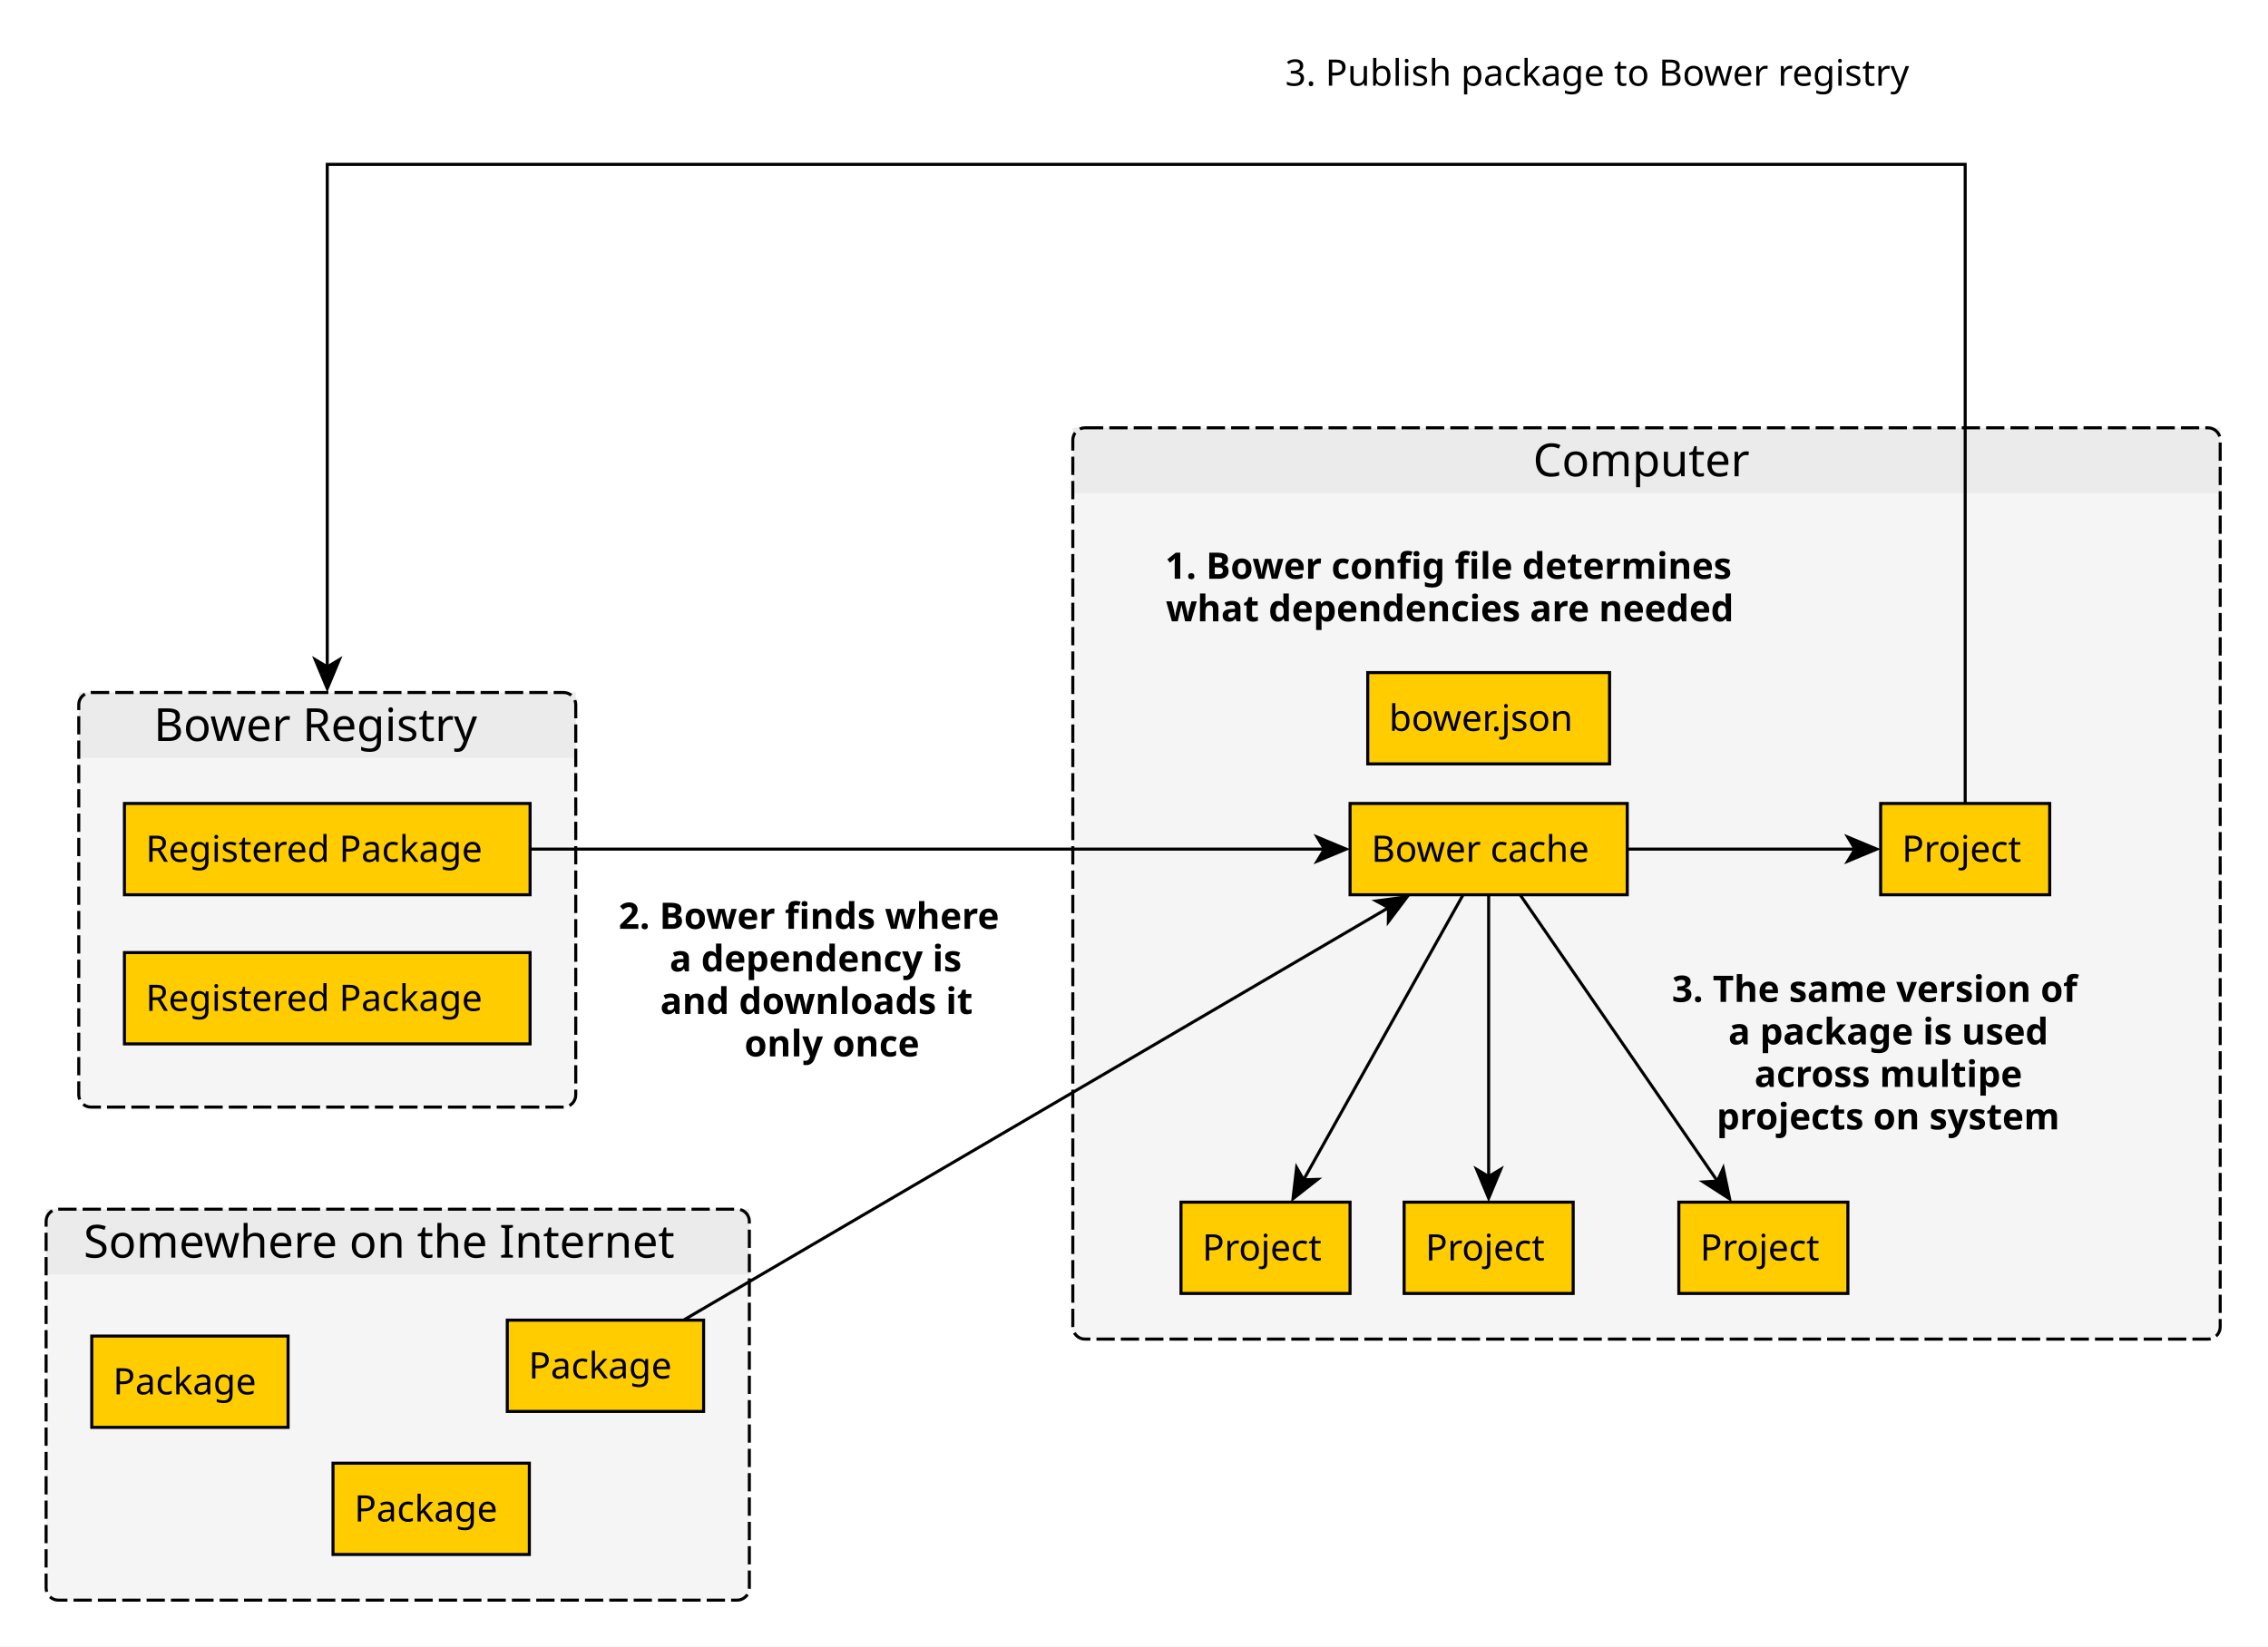
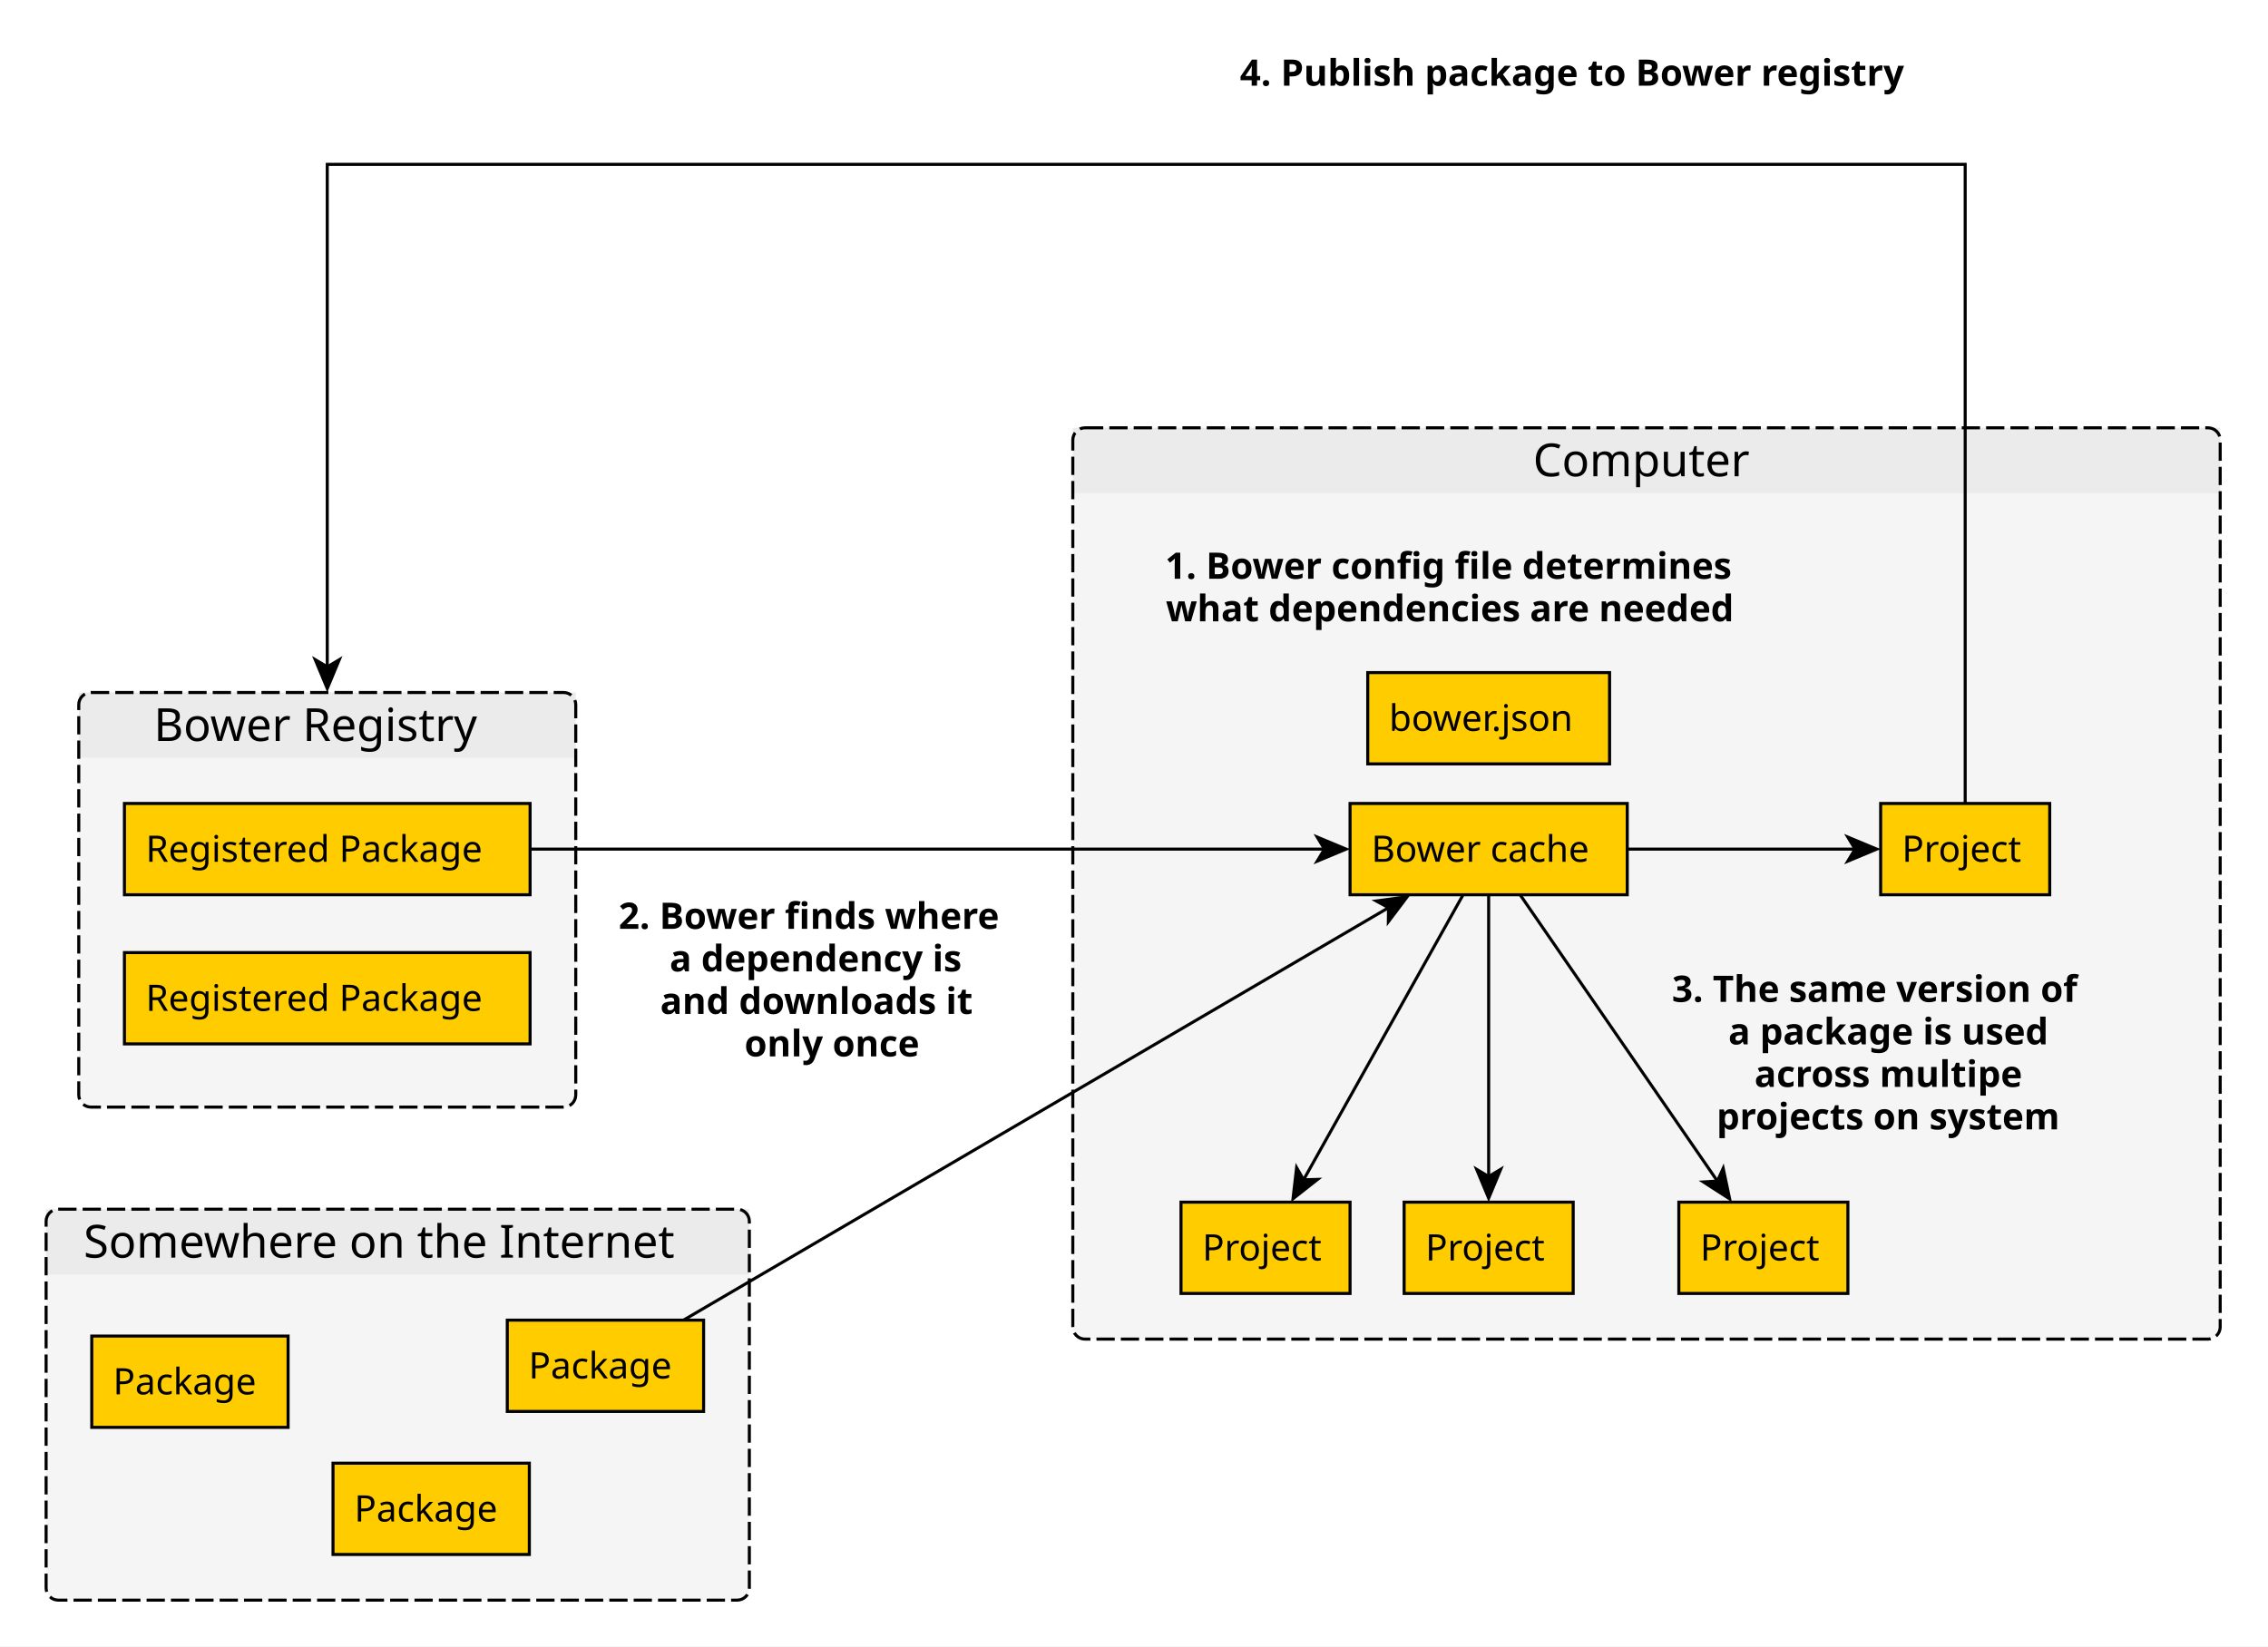
<svg xmlns="http://www.w3.org/2000/svg" fill-opacity="1" color-rendering="auto" color-interpolation="auto" text-rendering="auto" stroke="black" stroke-linecap="square" width="745" stroke-miterlimit="10" shape-rendering="auto" stroke-opacity="1" fill="black" stroke-dasharray="none" font-weight="normal" stroke-width="1" height="541" font-family="'Dialog'" font-style="normal" stroke-linejoin="miter" font-size="12px" stroke-dashoffset="0" image-rendering="auto">
  <defs id="genericDefs" />
  <g>
    <defs id="defs1">
      <clipPath clipPathUnits="userSpaceOnUse" id="clipPath1">
        <path d="M0 0 L745 0 L745 541 L0 541 L0 0 Z" />
      </clipPath>
      <clipPath clipPathUnits="userSpaceOnUse" id="clipPath2">
        <path d="M-31 138 L714 138 L714 679 L-31 679 L-31 138 Z" />
      </clipPath>
    </defs>
    <g fill="white" text-rendering="geometricPrecision" shape-rendering="geometricPrecision" transform="translate(31,-138)" stroke="white">
      <rect x="-31" width="745" height="541" y="138" clip-path="url(#clipPath2)" stroke="none" />
    </g>
    <g fill="rgb(245,245,245)" text-rendering="geometricPrecision" shape-rendering="geometricPrecision" transform="matrix(1,0,0,1,31,-138)" stroke="rgb(245,245,245)">
      <rect x="321.4" y="278.57" clip-path="url(#clipPath2)" width="376.897" rx="4" ry="4" height="299.43" stroke="none" />
      <rect x="321.4" y="278.57" clip-path="url(#clipPath2)" fill="rgb(235,235,235)" width="376.897" height="21.461" stroke="none" />
    </g>
    <g font-size="15px" stroke-linecap="butt" transform="matrix(1,0,0,1,31,-138)" text-rendering="geometricPrecision" font-family="sans-serif" shape-rendering="geometricPrecision" stroke-miterlimit="1.45">
      <text x="472.565" xml:space="preserve" y="294.494" clip-path="url(#clipPath2)" stroke="none">Computer</text>
      <rect x="321.4" y="278.57" clip-path="url(#clipPath2)" fill="none" width="376.897" stroke-dasharray="6,2" rx="4" ry="4" height="299.43" />
    </g>
    <g fill="rgb(255,204,0)" text-rendering="geometricPrecision" shape-rendering="geometricPrecision" transform="matrix(1,0,0,1,31,-138)" stroke="rgb(255,204,0)">
      <rect x="412.472" width="91.057" height="30" y="402" clip-path="url(#clipPath2)" stroke="none" />
    </g>
    <g text-rendering="geometricPrecision" stroke-miterlimit="1.45" shape-rendering="geometricPrecision" transform="matrix(1,0,0,1,31,-138)" stroke-linecap="butt">
      <rect fill="none" x="412.472" width="91.057" height="30" y="402" clip-path="url(#clipPath2)" />
      <text x="419.472" xml:space="preserve" y="421.154" clip-path="url(#clipPath2)" font-family="sans-serif" stroke="none">Bower cache</text>
    </g>
    <g fill="rgb(255,204,0)" text-rendering="geometricPrecision" shape-rendering="geometricPrecision" transform="matrix(1,0,0,1,31,-138)" stroke="rgb(255,204,0)">
      <rect x="356.938" width="55.531" height="30" y="533" clip-path="url(#clipPath2)" stroke="none" />
    </g>
    <g text-rendering="geometricPrecision" stroke-miterlimit="1.45" shape-rendering="geometricPrecision" transform="matrix(1,0,0,1,31,-138)" stroke-linecap="butt">
      <rect fill="none" x="356.938" width="55.531" height="30" y="533" clip-path="url(#clipPath2)" />
      <text x="363.938" xml:space="preserve" y="552.154" clip-path="url(#clipPath2)" font-family="sans-serif" stroke="none">Project</text>
    </g>
    <g fill="rgb(255,204,0)" text-rendering="geometricPrecision" shape-rendering="geometricPrecision" transform="matrix(1,0,0,1,31,-138)" stroke="rgb(255,204,0)">
      <rect x="586.766" width="55.531" height="30" y="402" clip-path="url(#clipPath2)" stroke="none" />
    </g>
    <g text-rendering="geometricPrecision" stroke-miterlimit="1.45" shape-rendering="geometricPrecision" transform="matrix(1,0,0,1,31,-138)" stroke-linecap="butt">
      <rect fill="none" x="586.766" width="55.531" height="30" y="402" clip-path="url(#clipPath2)" />
      <text x="593.766" xml:space="preserve" y="421.154" clip-path="url(#clipPath2)" font-family="sans-serif" stroke="none">Project</text>
    </g>
    <g fill="rgb(255,204,0)" text-rendering="geometricPrecision" shape-rendering="geometricPrecision" transform="matrix(1,0,0,1,31,-138)" stroke="rgb(255,204,0)">
      <rect x="430.234" width="55.531" height="30" y="533" clip-path="url(#clipPath2)" stroke="none" />
    </g>
    <g text-rendering="geometricPrecision" stroke-miterlimit="1.45" shape-rendering="geometricPrecision" transform="matrix(1,0,0,1,31,-138)" stroke-linecap="butt">
      <rect fill="none" x="430.234" width="55.531" height="30" y="533" clip-path="url(#clipPath2)" />
      <text x="437.234" xml:space="preserve" y="552.154" clip-path="url(#clipPath2)" font-family="sans-serif" stroke="none">Project</text>
    </g>
    <g fill="rgb(255,204,0)" text-rendering="geometricPrecision" shape-rendering="geometricPrecision" transform="matrix(1,0,0,1,31,-138)" stroke="rgb(255,204,0)">
      <rect x="520.469" width="55.531" height="30" y="533" clip-path="url(#clipPath2)" stroke="none" />
    </g>
    <g text-rendering="geometricPrecision" stroke-miterlimit="1.45" shape-rendering="geometricPrecision" transform="matrix(1,0,0,1,31,-138)" stroke-linecap="butt">
      <rect fill="none" x="520.469" width="55.531" height="30" y="533" clip-path="url(#clipPath2)" />
      <text x="527.469" xml:space="preserve" y="552.154" clip-path="url(#clipPath2)" font-family="sans-serif" stroke="none">Project</text>
    </g>
    <g fill="rgb(255,204,0)" text-rendering="geometricPrecision" shape-rendering="geometricPrecision" transform="matrix(1,0,0,1,31,-138)" stroke="rgb(255,204,0)">
      <rect x="418.281" width="79.438" height="30" y="359" clip-path="url(#clipPath2)" stroke="none" />
    </g>
    <g text-rendering="geometricPrecision" stroke-miterlimit="1.45" shape-rendering="geometricPrecision" transform="matrix(1,0,0,1,31,-138)" stroke-linecap="butt">
      <rect fill="none" x="418.281" width="79.438" height="30" y="359" clip-path="url(#clipPath2)" />
      <text x="425.281" xml:space="preserve" y="378.154" clip-path="url(#clipPath2)" font-family="sans-serif" stroke="none">bower.json</text>
      <text x="351.737" y="328.17" clip-path="url(#clipPath2)" font-family="sans-serif" stroke="none" font-weight="bold" xml:space="preserve">1. Bower config file determines</text>
      <text x="351.966" y="342.139" clip-path="url(#clipPath2)" font-family="sans-serif" stroke="none" font-weight="bold" xml:space="preserve">what dependencies are needed</text>
      <path fill="none" d="M449.607 432 L397.002 526.019" clip-path="url(#clipPath2)" />
      <path d="M393.096 533 L403.319 524.969 L397.49 525.146 L394.592 520.086 Z" clip-path="url(#clipPath2)" stroke="none" />
      <path fill="none" d="M503.528 417 L578.766 417" clip-path="url(#clipPath2)" />
      <path d="M586.766 417 L574.766 412 L577.766 417 L574.766 422 Z" clip-path="url(#clipPath2)" stroke="none" />
      <path fill="none" d="M458 432 L458 525" clip-path="url(#clipPath2)" />
      <path d="M458 533 L463 521 L458 524 L453 521 Z" clip-path="url(#clipPath2)" stroke="none" />
      <path fill="none" d="M468.332 432 L533.364 526.412" clip-path="url(#clipPath2)" />
      <path d="M537.902 533 L535.213 520.281 L532.797 525.588 L526.977 525.954 Z" clip-path="url(#clipPath2)" stroke="none" />
      <text x="518.21" y="467.187" clip-path="url(#clipPath2)" font-family="sans-serif" stroke="none" font-weight="bold" xml:space="preserve">3. The same version of </text>
      <text x="536.723" y="481.155" clip-path="url(#clipPath2)" font-family="sans-serif" stroke="none" font-weight="bold" xml:space="preserve">a package is used</text>
      <text x="545.301" y="495.124" clip-path="url(#clipPath2)" font-family="sans-serif" stroke="none" font-weight="bold" xml:space="preserve">across multipe </text>
      <text x="532.865" y="509.093" clip-path="url(#clipPath2)" font-family="sans-serif" stroke="none" font-weight="bold" xml:space="preserve">projects on system</text>
    </g>
    <g fill="rgb(245,245,245)" text-rendering="geometricPrecision" shape-rendering="geometricPrecision" transform="matrix(1,0,0,1,31,-138)" stroke="rgb(245,245,245)">
      <rect x="-5.125" y="365.539" clip-path="url(#clipPath2)" width="163.25" rx="4" ry="4" height="136.231" stroke="none" />
      <rect x="-5.125" y="365.539" clip-path="url(#clipPath2)" fill="rgb(235,235,235)" width="163.25" height="21.461" stroke="none" />
    </g>
    <g font-size="15px" stroke-linecap="butt" transform="matrix(1,0,0,1,31,-138)" text-rendering="geometricPrecision" font-family="sans-serif" shape-rendering="geometricPrecision" stroke-miterlimit="1.45">
      <text x="19.51" xml:space="preserve" y="381.462" clip-path="url(#clipPath2)" stroke="none">Bower Registry</text>
      <rect x="-5.125" y="365.539" clip-path="url(#clipPath2)" fill="none" width="163.25" stroke-dasharray="6,2" rx="4" ry="4" height="136.231" />
    </g>
    <g fill="rgb(255,204,0)" text-rendering="geometricPrecision" shape-rendering="geometricPrecision" transform="matrix(1,0,0,1,31,-138)" stroke="rgb(255,204,0)">
      <rect x="9.875" width="133.25" height="30" y="402" clip-path="url(#clipPath2)" stroke="none" />
    </g>
    <g text-rendering="geometricPrecision" stroke-miterlimit="1.45" shape-rendering="geometricPrecision" transform="matrix(1,0,0,1,31,-138)" stroke-linecap="butt">
      <rect fill="none" x="9.875" width="133.25" height="30" y="402" clip-path="url(#clipPath2)" />
      <text x="16.875" xml:space="preserve" y="421.154" clip-path="url(#clipPath2)" font-family="sans-serif" stroke="none">Registered Package</text>
    </g>
    <g fill="rgb(255,204,0)" text-rendering="geometricPrecision" shape-rendering="geometricPrecision" transform="matrix(1,0,0,1,31,-138)" stroke="rgb(255,204,0)">
      <rect x="9.875" width="133.25" height="30" y="451" clip-path="url(#clipPath2)" stroke="none" />
    </g>
    <g text-rendering="geometricPrecision" stroke-miterlimit="1.45" shape-rendering="geometricPrecision" transform="matrix(1,0,0,1,31,-138)" stroke-linecap="butt">
      <rect fill="none" x="9.875" width="133.25" height="30" y="451" clip-path="url(#clipPath2)" />
      <text x="16.875" xml:space="preserve" y="470.154" clip-path="url(#clipPath2)" font-family="sans-serif" stroke="none">Registered Package</text>
      <path fill="none" d="M614.531 402 L614.531 192 L76.5 192 L76.5 357.541" clip-path="url(#clipPath2)" />
      <path d="M76.5 365.541 L81.5 353.541 L76.5 356.541 L71.5 353.541 Z" clip-path="url(#clipPath2)" stroke="none" />
-       <text x="391.166" xml:space="preserve" y="166.154" clip-path="url(#clipPath2)" font-family="sans-serif" stroke="none">3. Publish package to Bower registry</text>
+       <text x="376.292" y="166.154" clip-path="url(#clipPath2)" font-family="sans-serif" stroke="none" font-weight="bold" xml:space="preserve">4. Publish package to Bower registry</text>
      <path fill="none" d="M143.125 417 L404.472 417" clip-path="url(#clipPath2)" />
      <path d="M412.472 417 L400.472 412 L403.472 417 L400.472 422 Z" clip-path="url(#clipPath2)" stroke="none" />
      <text x="172.207" y="443.201" clip-path="url(#clipPath2)" font-family="sans-serif" stroke="none" font-weight="bold" xml:space="preserve">2. Bower finds where </text>
      <text x="188.953" y="457.17" clip-path="url(#clipPath2)" font-family="sans-serif" stroke="none" font-weight="bold" xml:space="preserve">a dependency is </text>
      <text x="185.868" y="471.139" clip-path="url(#clipPath2)" font-family="sans-serif" stroke="none" font-weight="bold" xml:space="preserve">and downloads it </text>
      <text x="213.53" y="485.107" clip-path="url(#clipPath2)" font-family="sans-serif" stroke="none" font-weight="bold" xml:space="preserve">only once</text>
    </g>
    <g fill="rgb(245,245,245)" text-rendering="geometricPrecision" shape-rendering="geometricPrecision" transform="matrix(1,0,0,1,31,-138)" stroke="rgb(245,245,245)">
      <rect x="-15.855" y="535.309" clip-path="url(#clipPath2)" width="231" rx="4" ry="4" height="128.461" stroke="none" />
      <rect x="-15.855" y="535.309" clip-path="url(#clipPath2)" fill="rgb(235,235,235)" width="231" height="21.461" stroke="none" />
    </g>
    <g font-size="15px" stroke-linecap="butt" transform="matrix(1,0,0,1,31,-138)" text-rendering="geometricPrecision" font-family="sans-serif" shape-rendering="geometricPrecision" stroke-miterlimit="1.45">
      <text x="-3.539" xml:space="preserve" y="551.232" clip-path="url(#clipPath2)" stroke="none">Somewhere on the Internet</text>
      <rect x="-15.855" y="535.309" clip-path="url(#clipPath2)" fill="none" width="231" stroke-dasharray="6,2" rx="4" ry="4" height="128.461" />
    </g>
    <g fill="rgb(255,204,0)" text-rendering="geometricPrecision" shape-rendering="geometricPrecision" transform="matrix(1,0,0,1,31,-138)" stroke="rgb(255,204,0)">
      <rect x="135.635" width="64.49" height="30" y="571.769" clip-path="url(#clipPath2)" stroke="none" />
    </g>
    <g text-rendering="geometricPrecision" stroke-miterlimit="1.45" shape-rendering="geometricPrecision" transform="matrix(1,0,0,1,31,-138)" stroke-linecap="butt">
      <rect fill="none" x="135.635" width="64.49" height="30" y="571.769" clip-path="url(#clipPath2)" />
      <text x="142.635" xml:space="preserve" y="590.924" clip-path="url(#clipPath2)" font-family="sans-serif" stroke="none">Package</text>
    </g>
    <g fill="rgb(255,204,0)" text-rendering="geometricPrecision" shape-rendering="geometricPrecision" transform="matrix(1,0,0,1,31,-138)" stroke="rgb(255,204,0)">
      <rect x="-0.856" width="64.49" height="30" y="577" clip-path="url(#clipPath2)" stroke="none" />
    </g>
    <g text-rendering="geometricPrecision" stroke-miterlimit="1.45" shape-rendering="geometricPrecision" transform="matrix(1,0,0,1,31,-138)" stroke-linecap="butt">
      <rect fill="none" x="-0.856" width="64.49" height="30" y="577" clip-path="url(#clipPath2)" />
      <text x="6.144" xml:space="preserve" y="596.154" clip-path="url(#clipPath2)" font-family="sans-serif" stroke="none">Package</text>
    </g>
    <g fill="rgb(255,204,0)" text-rendering="geometricPrecision" shape-rendering="geometricPrecision" transform="matrix(1,0,0,1,31,-138)" stroke="rgb(255,204,0)">
      <rect x="78.39" width="64.49" height="30" y="618.769" clip-path="url(#clipPath2)" stroke="none" />
    </g>
    <g text-rendering="geometricPrecision" stroke-miterlimit="1.45" shape-rendering="geometricPrecision" transform="matrix(1,0,0,1,31,-138)" stroke-linecap="butt">
      <rect fill="none" x="78.39" width="64.49" height="30" y="618.769" clip-path="url(#clipPath2)" />
      <text x="85.39" xml:space="preserve" y="637.924" clip-path="url(#clipPath2)" font-family="sans-serif" stroke="none">Package</text>
      <path fill="none" d="M193.513 571.769 L425.462 436.04" clip-path="url(#clipPath2)" />
      <path d="M432.366 432 L419.484 433.745 L424.599 436.546 L424.535 442.376 Z" clip-path="url(#clipPath2)" stroke="none" />
    </g>
  </g>
</svg>
